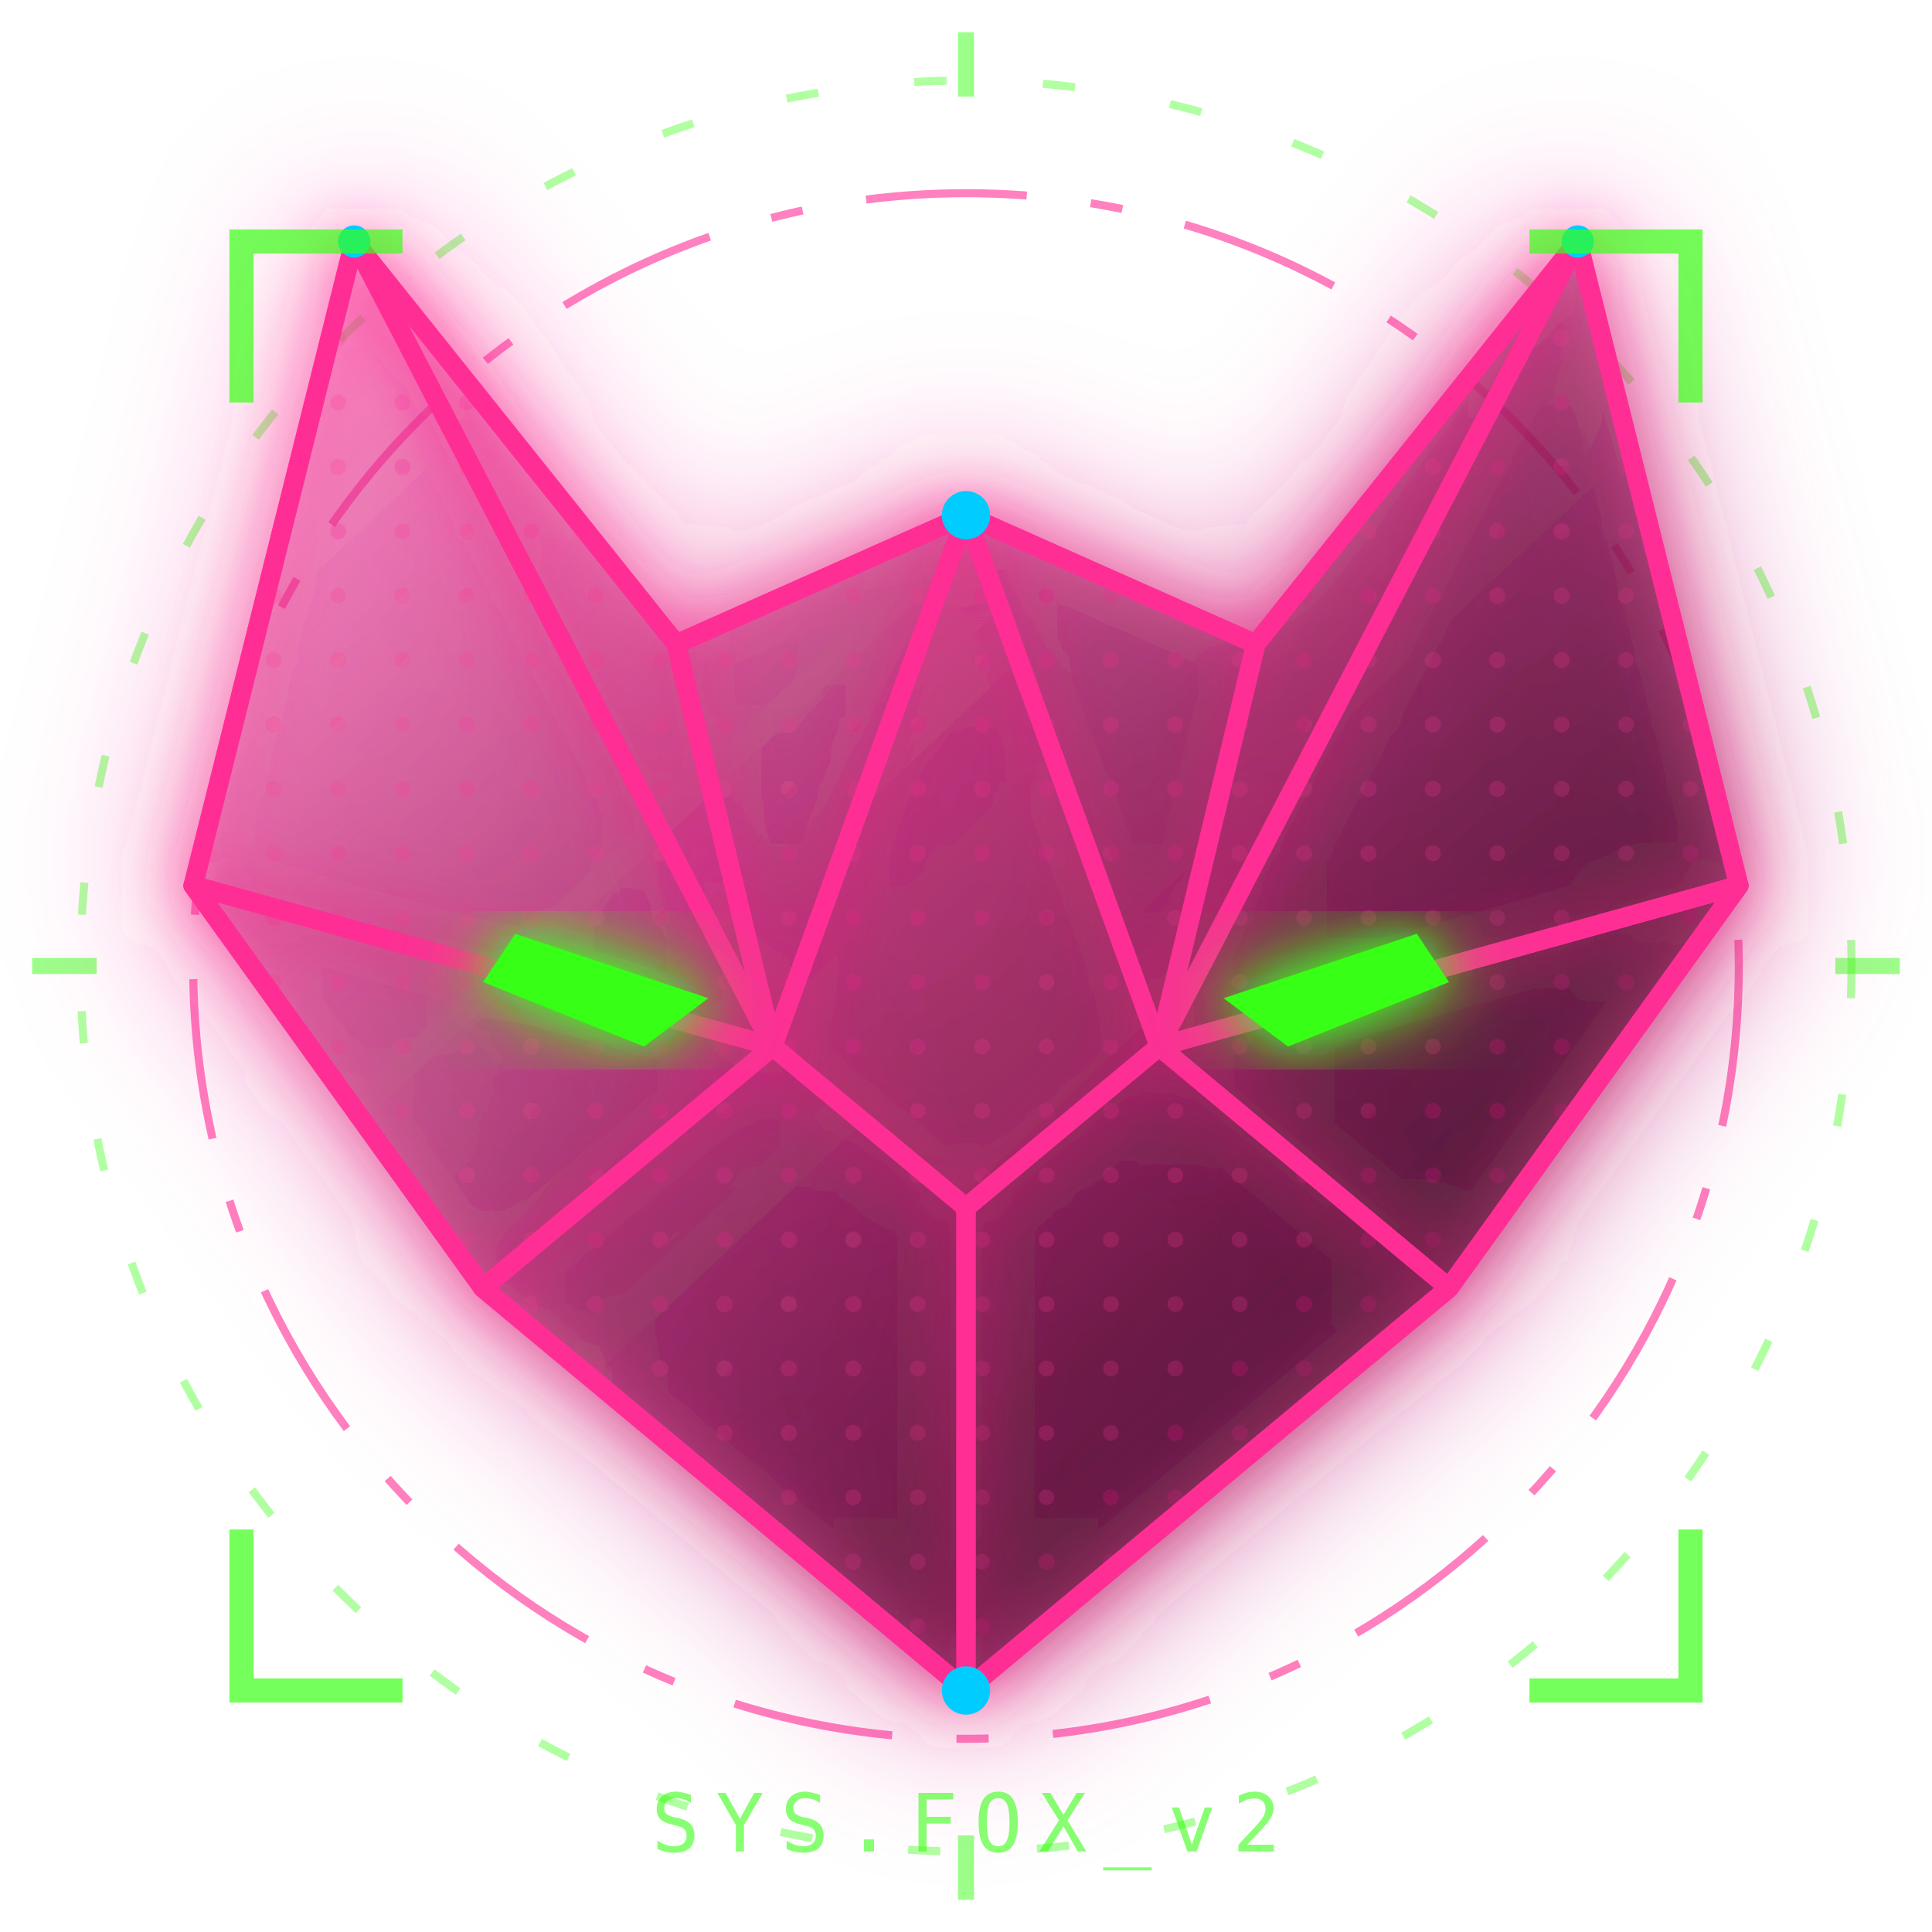
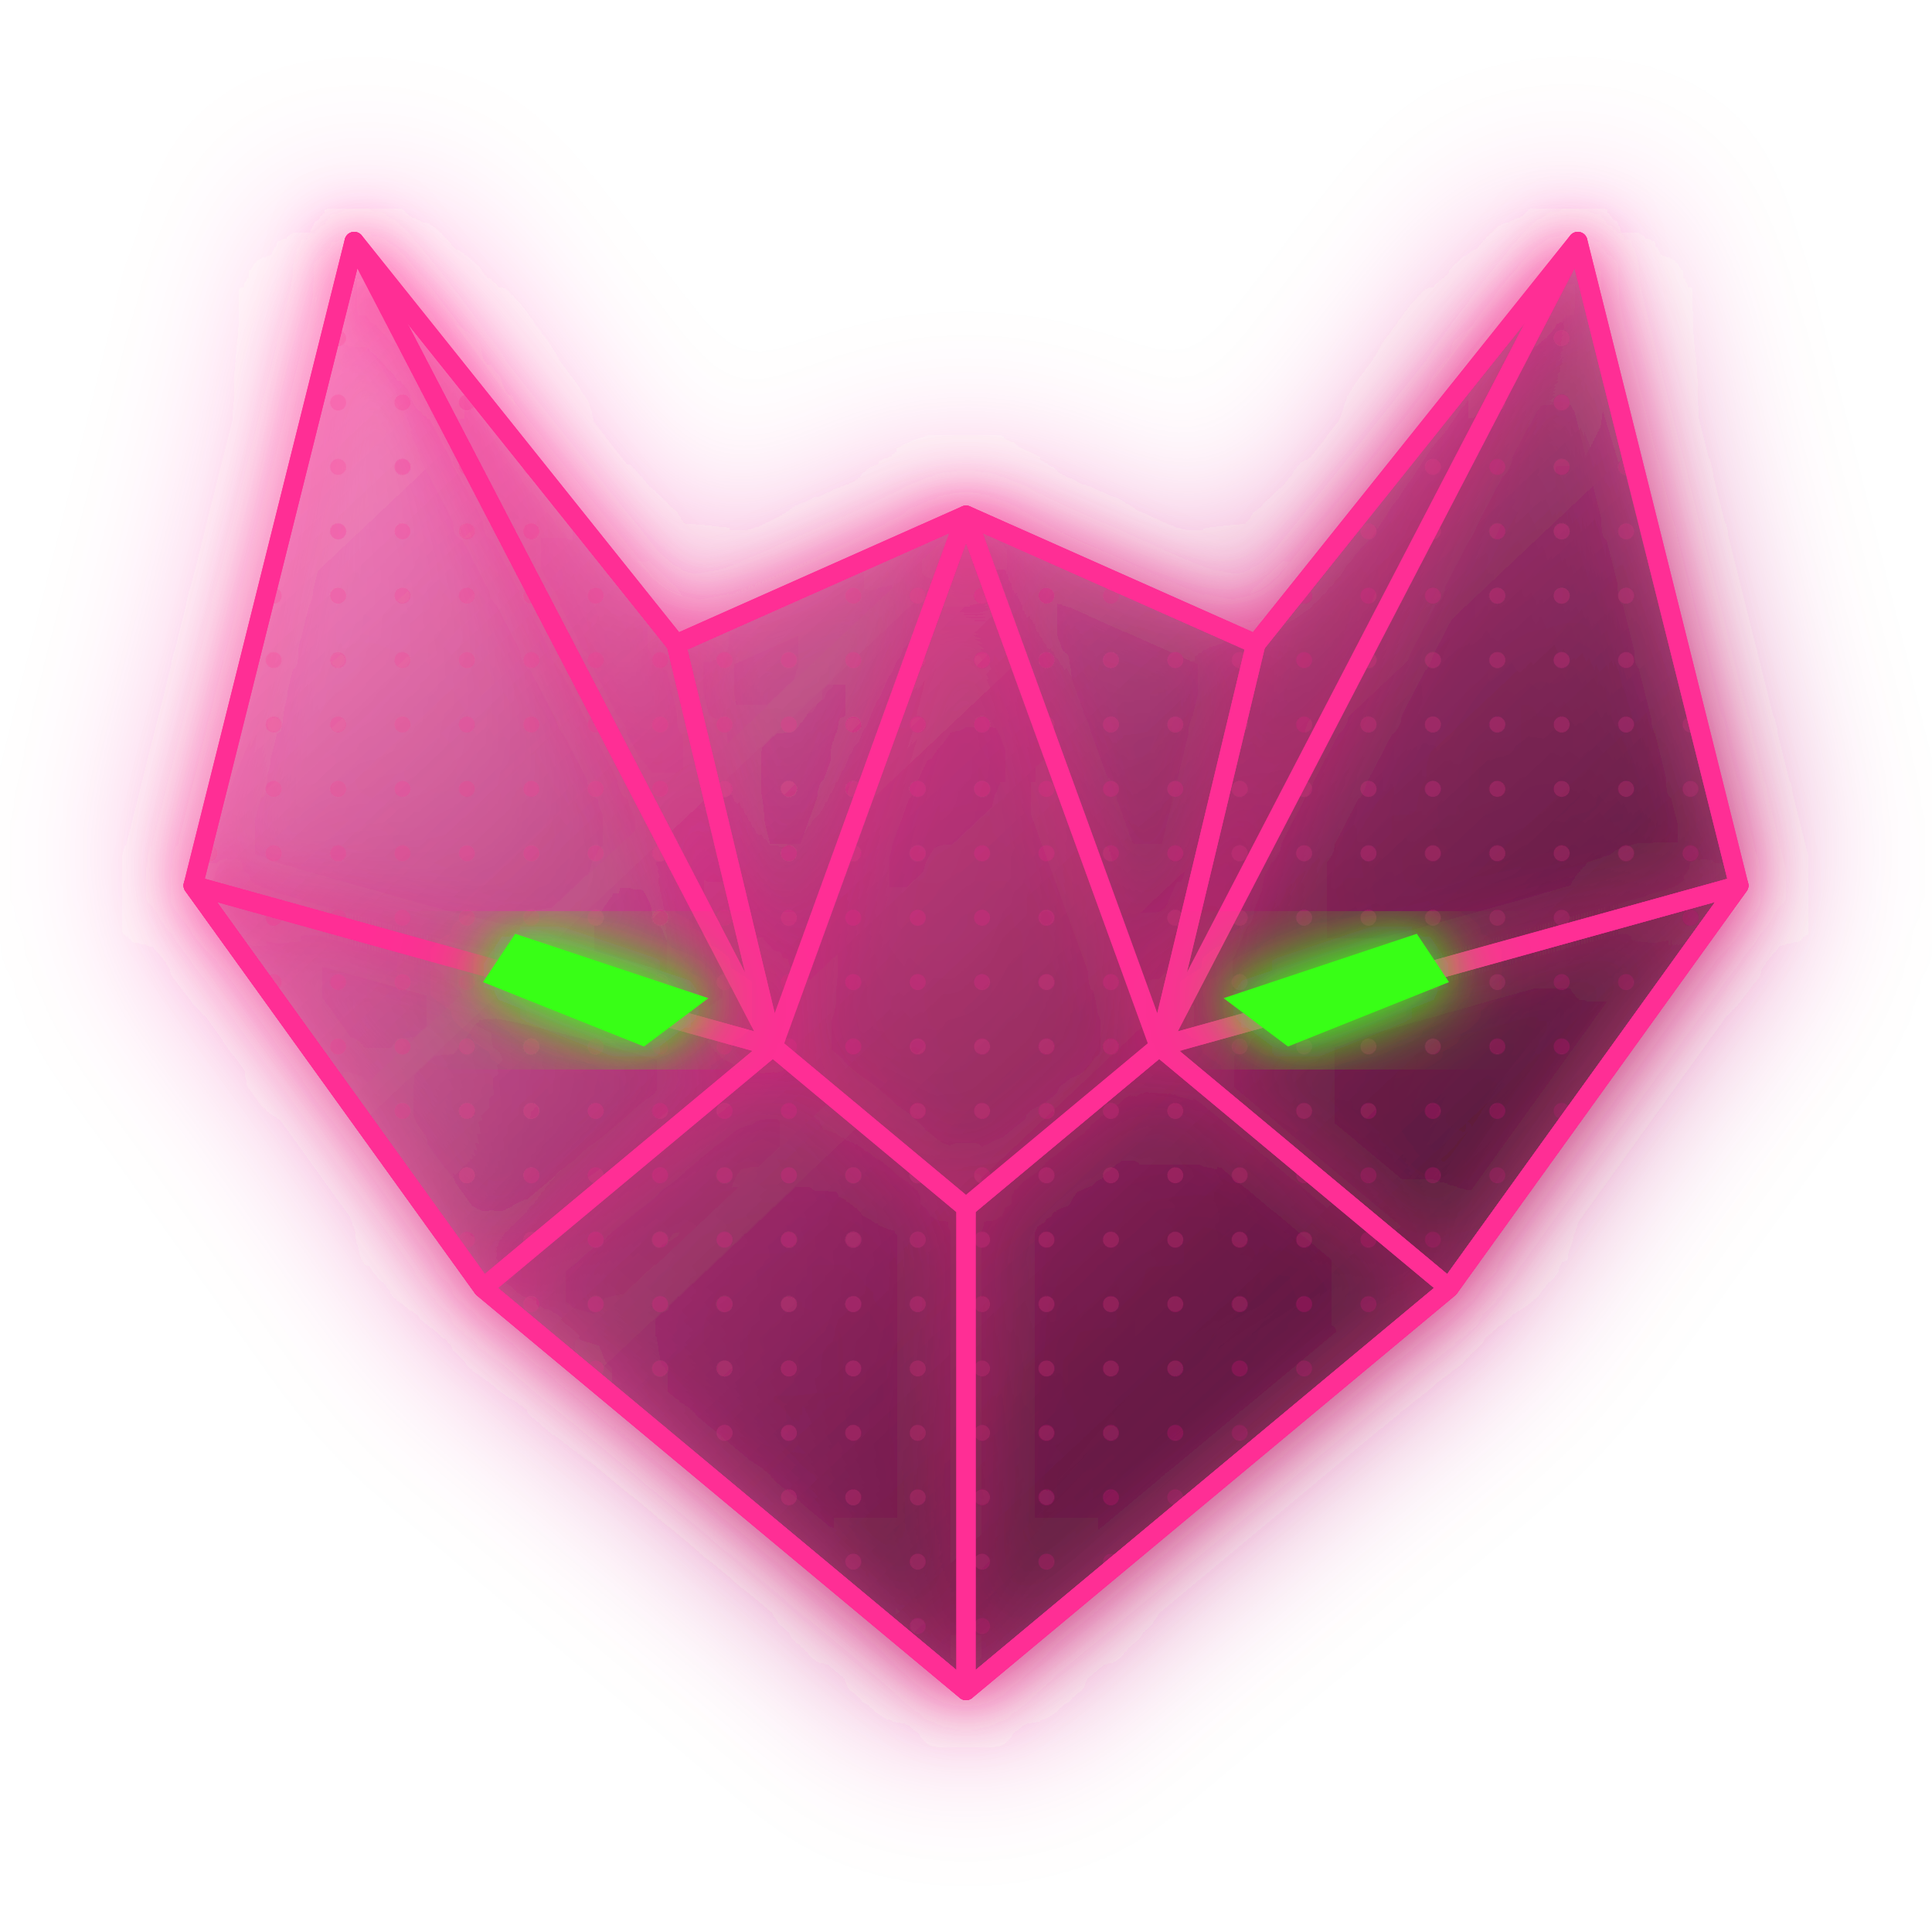
<svg xmlns="http://www.w3.org/2000/svg" viewBox="0 0 120 120" width="100%" height="100%">
  <defs>
    <filter id="neonPink" x="-20%" y="-20%" width="140%" height="140%">
      <feGaussianBlur stdDeviation="2" result="blur1" />
      <feGaussianBlur stdDeviation="5" result="blur2" />
      <feMerge>
        <feMergeNode in="blur2" />
        <feMergeNode in="blur1" />
        <feMergeNode in="SourceGraphic" />
      </feMerge>
    </filter>
    <filter id="neonGreen" x="-20%" y="-20%" width="140%" height="140%">
      <feGaussianBlur stdDeviation="1.5" result="blur1" />
      <feGaussianBlur stdDeviation="3" result="blur2" />
      <feMerge>
        <feMergeNode in="blur2" />
        <feMergeNode in="blur1" />
        <feMergeNode in="SourceGraphic" />
      </feMerge>
    </filter>
    <linearGradient id="glassFill" x1="0%" y1="0%" x2="100%" y2="100%">
      <stop offset="0%" stop-color="#ff2d95" stop-opacity="0.15" />
      <stop offset="100%" stop-color="#050508" stop-opacity="0.8" />
    </linearGradient>
    <pattern id="grid" width="4" height="4" patternUnits="userSpaceOnUse">
      <circle cx="1" cy="1" r="0.5" fill="rgba(255, 45, 149, 0.2)" />
    </pattern>
    <style>
      .eye {
        transform-origin: center;
        animation: eyePulse 3s infinite alternate;
      }
-       .hud-spin {
-         transform-origin: 60px 60px;
-         animation: spin 20s linear infinite;
-       }
-       .hud-spin-reverse {
-         transform-origin: 60px 60px;
-         animation: spin 30s linear infinite reverse;
-       }
-       .node {
-         animation: nodeFlicker 4s infinite alternate;
-       }
      @keyframes eyePulse {
        0% { filter: drop-shadow(0 0 2px #39ff14); opacity: 0.8; }
        100% { filter: drop-shadow(0 0 8px #39ff14) drop-shadow(0 0 15px #39ff14); opacity: 1; }
      }
-       @keyframes spin {
-         100% { transform: rotate(360deg); }
-       }
-       @keyframes nodeFlicker {
-         0%, 100% { opacity: 0.3; r: 1; }
-         50% { opacity: 1; r: 1.5; }
-       }
    </style>
  </defs>
-   <g class="hud-spin-reverse" opacity="0.4">
-     <circle cx="60" cy="60" r="55" fill="none" stroke="#39ff14" stroke-width="0.5" stroke-dasharray="2 6" />
-   </g>
-   <g class="hud-spin" opacity="0.6">
-     <circle cx="60" cy="60" r="48" fill="none" stroke="#ff2d95" stroke-width="0.5" stroke-dasharray="10 4 2 4" />
-   </g>
-   <path d="M 60,2 L 60,6 M 60,118 L 60,114 M 2,60 L 6,60 M 118,60 L 114,60" stroke="#39ff14" stroke-width="1" opacity="0.5" />
  <g stroke="#ff2d95" stroke-width="1.2" stroke-linejoin="round" stroke-linecap="round" filter="url(#neonPink)">
    <polygon points="60,105 30,80 12,55 22,15 42,40 60,32 78,40 98,15 108,55 90,80" fill="url(#glassFill)" />
    <polygon points="60,105 30,80 12,55 22,15 42,40 60,32 78,40 98,15 108,55 90,80" fill="url(#grid)" />
    <polygon points="60,105 30,80 48,65 60,75" fill="rgba(255, 45, 149, 0.05)" />
    <polygon points="30,80 12,55 48,65" fill="none" />
    <polygon points="60,105 90,80 72,65 60,75" fill="rgba(255, 45, 149, 0.05)" />
    <polygon points="90,80 108,55 72,65" fill="none" />
    <polygon points="60,75 48,65 60,32 72,65" fill="rgba(255, 45, 149, 0.1)" />
    <polyline points="22,15 48,65 42,40" fill="none" />
    <polyline points="98,15 72,65 78,40" fill="none" />
    <polyline points="12,55 48,65 42,40" fill="none" />
    <polyline points="108,55 72,65 78,40" fill="none" />
  </g>
  <g class="eye" filter="url(#neonGreen)">
    <polygon points="32,58 44,62 40,65 30,61" fill="#39ff14" />
    <polygon points="88,58 76,62 80,65 90,61" fill="#39ff14" />
  </g>
-   <g fill="#00ccff">
-     <circle cx="60" cy="105" r="1.5" class="node" />
-     <circle cx="60" cy="32" r="1.5" class="node" style="animation-delay: 0.5s;" />
-     <circle cx="22" cy="15" r="1" class="node" style="animation-delay: 1s;" />
-     <circle cx="98" cy="15" r="1" class="node" style="animation-delay: 1.5s;" />
-   </g>
-   <g stroke="#39ff14" stroke-width="1.5" fill="none" opacity="0.7">
-     <polyline points="15,25 15,15 25,15" />
-     <polyline points="105,25 105,15 95,15" />
-     <polyline points="15,95 15,105 25,105" />
-     <polyline points="105,95 105,105 95,105" />
-   </g>
-   <text x="60" y="115" font-family="monospace" font-size="5" fill="#39ff14" text-anchor="middle" letter-spacing="1" opacity="0.6">SYS.FOX_v2</text>
</svg>
